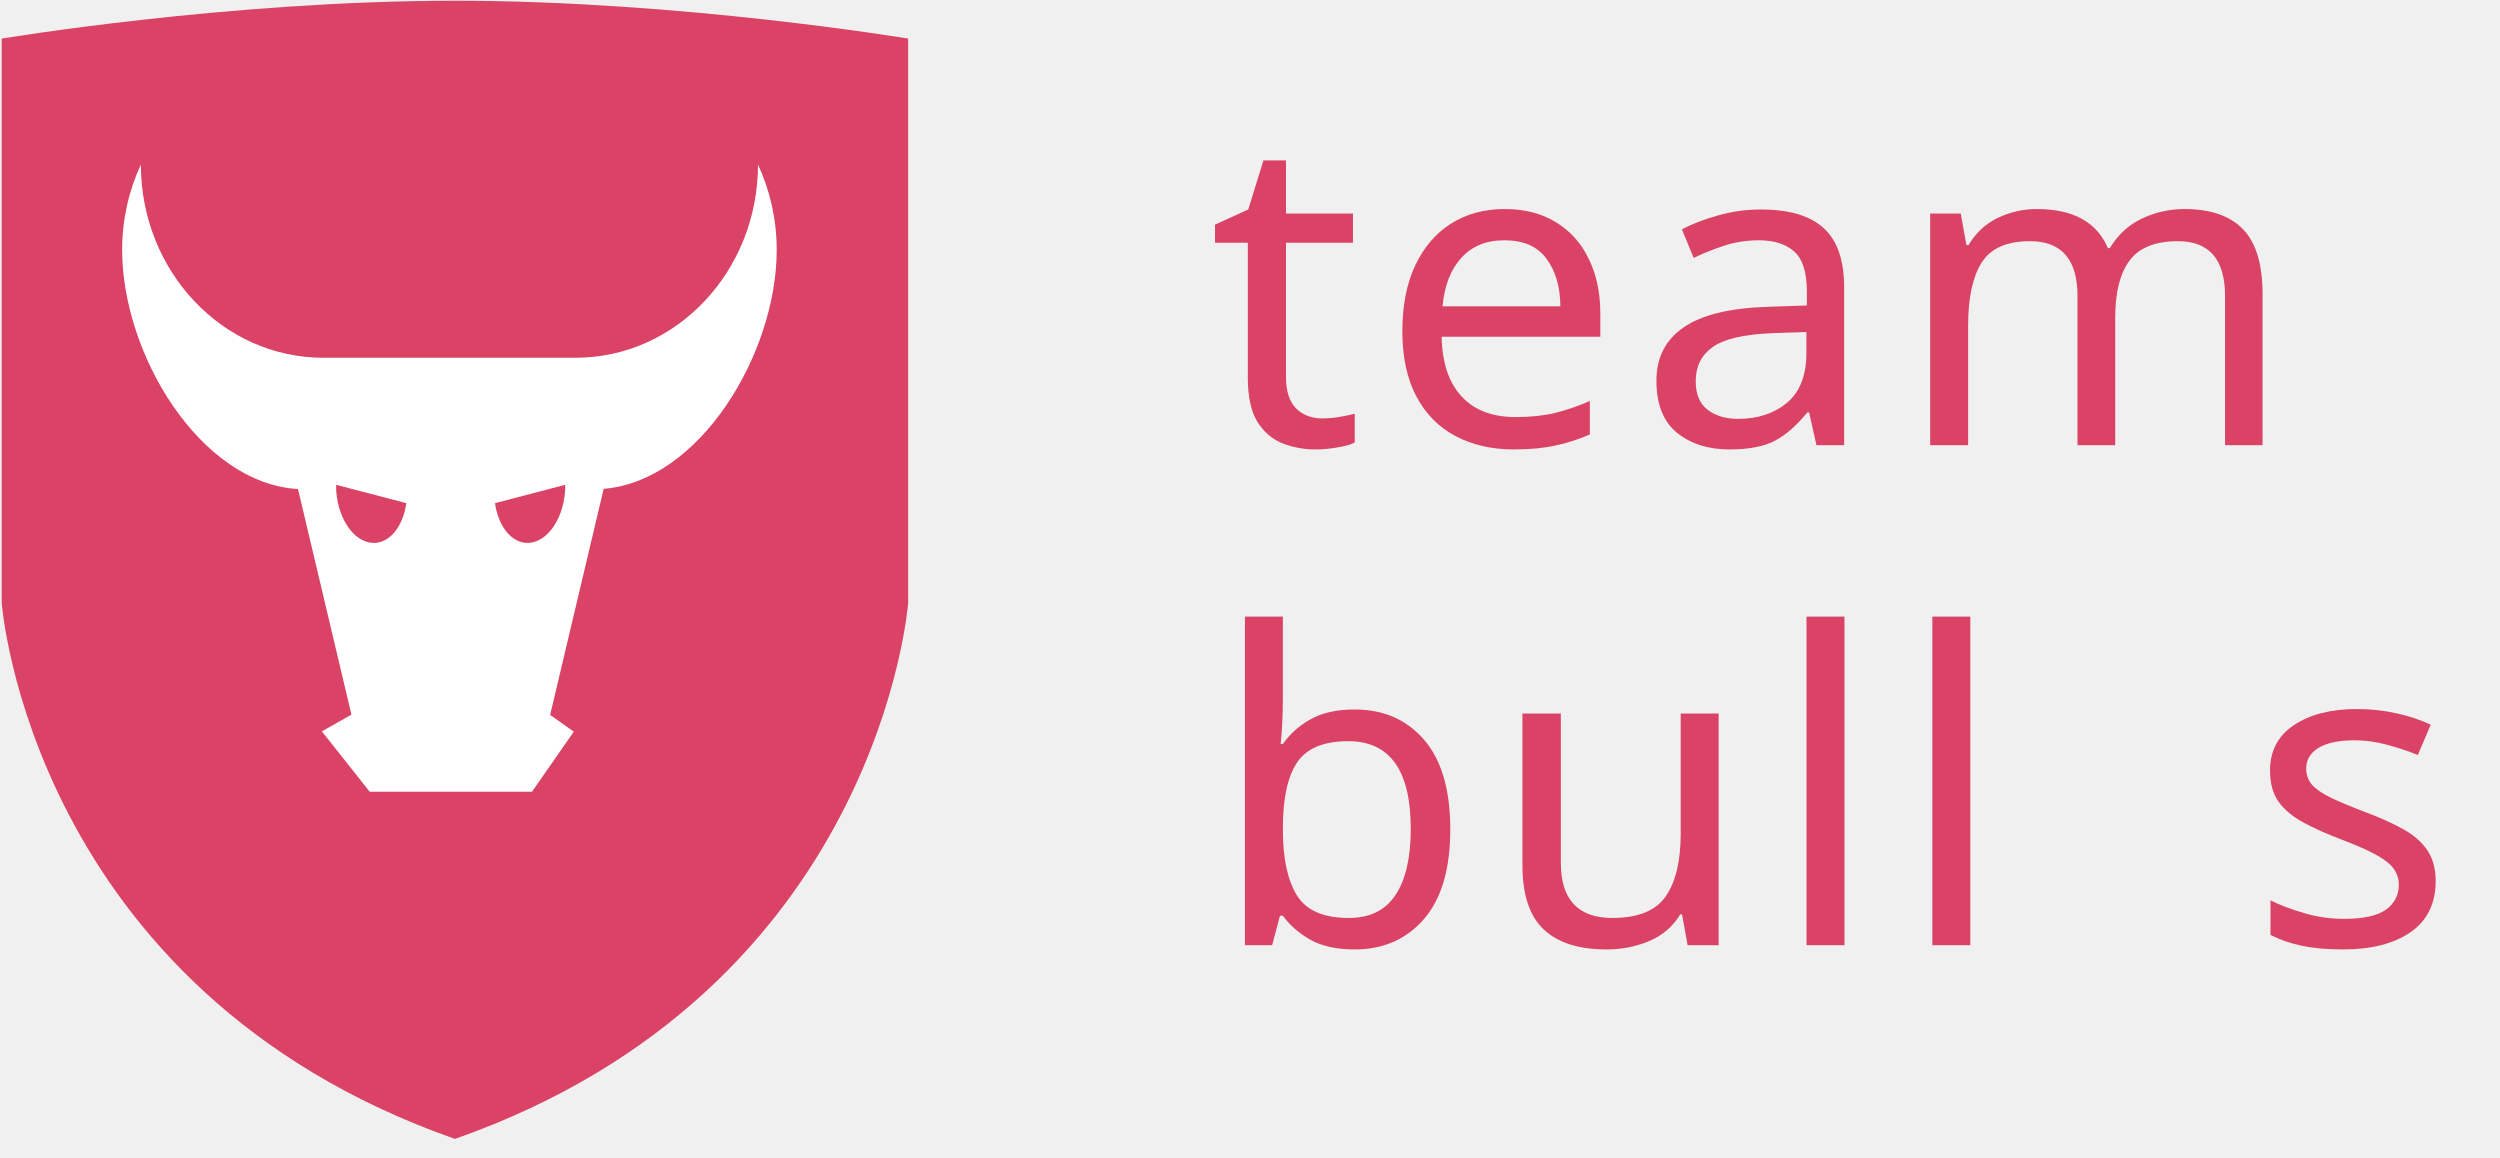
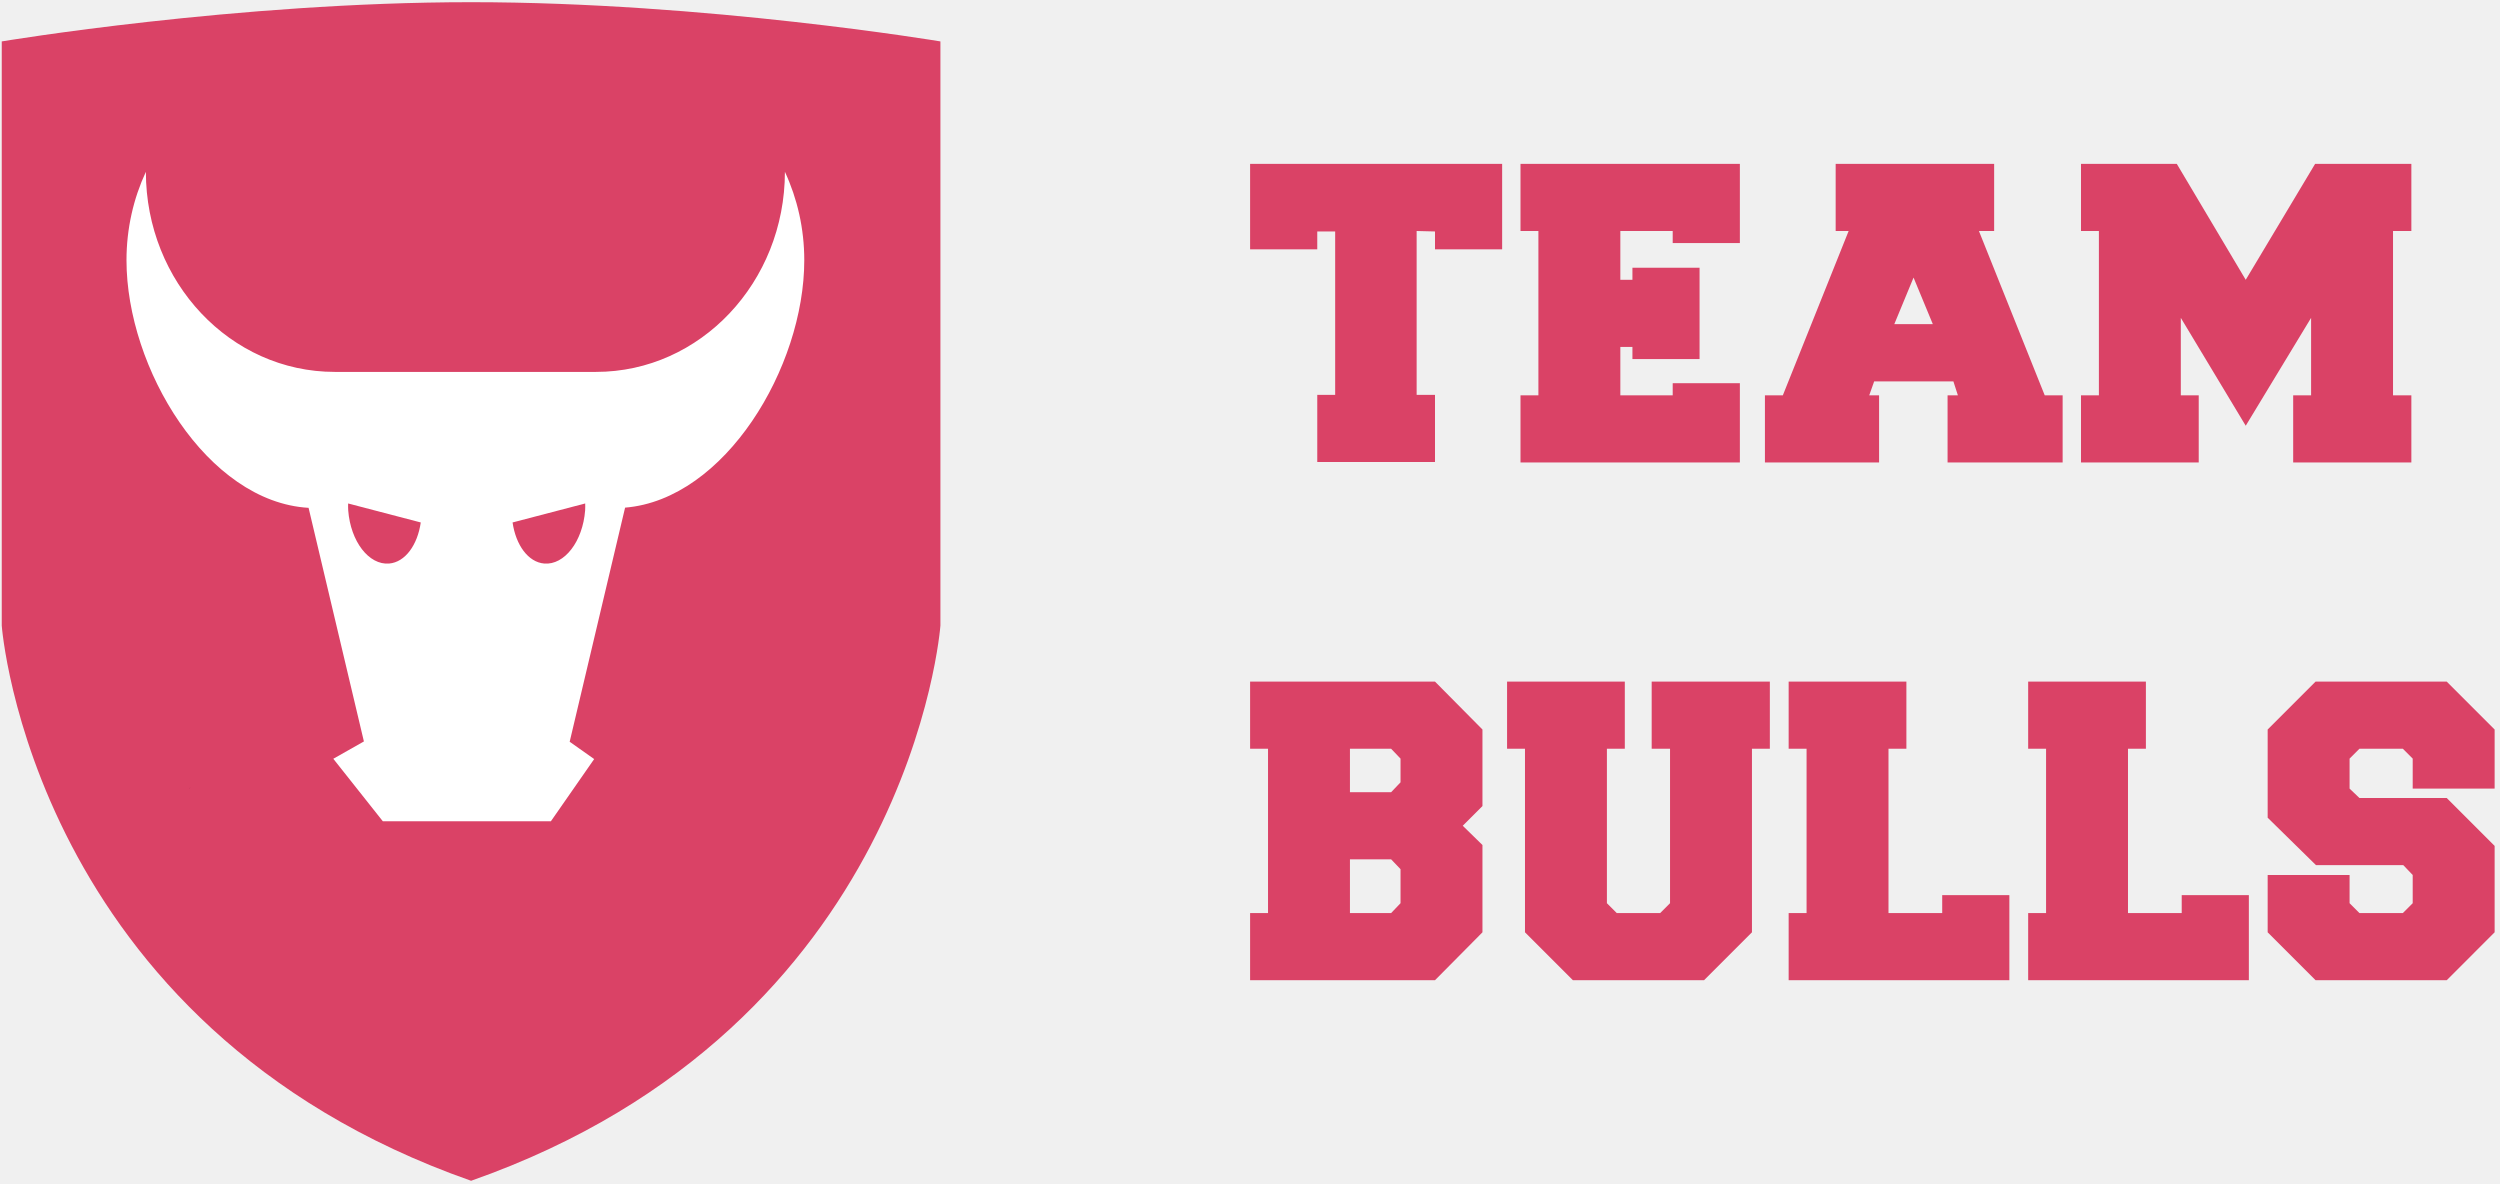
- <svg xmlns="http://www.w3.org/2000/svg" width="175px" height="81px" viewBox="0 0 175 81" version="1.1">
+ <svg xmlns="http://www.w3.org/2000/svg" width="169px" height="80px" viewBox="0 0 169 80" version="1.1">
  <defs />
-   <g id="Page-1" stroke="none" stroke-width="1" fill="none" fill-rule="evenodd">
-     <g id="logo-rood">
-       <path d="M31.845,0.051 C47.709,0.051 63.572,2.703 63.572,2.703 L63.572,42.194 C63.572,42.194 61.59,69.283 31.845,79.724 C2.1,69.279 0.118,42.194 0.118,42.194 L0.118,2.703 C0.118,2.703 15.982,0.051 31.845,0.051" id="Imported-Layers" fill="#DA4266" />
-       <g id="Imported-Layers-Copy" transform="translate(8.518857, 11.34959)">
-         <path d="M4.287,41.883 L4.287,41.891 C4.311,41.842 4.333,41.79 4.357,41.742 L4.287,41.883" id="Fill-1" fill="#000000" />
-         <path d="M45.85,6.147 C45.85,4.001 45.378,1.97 44.541,0.169 C44.538,7.64 38.82,13.694 31.771,13.694 L14.112,13.694 C7.063,13.694 1.347,7.64 1.342,0.169 C0.505,1.97 0.032,4.001 0.032,6.147 C0.032,13.458 5.503,22.49 12.341,22.883 L16.081,38.675 L14.012,39.846 L17.359,44.07 L28.722,44.07 L31.647,39.866 L29.991,38.696 L33.737,22.87 C40.487,22.319 45.85,13.387 45.85,6.147" id="Fill-2" fill="#FFFFFF" />
-         <path d="M15.02,23.051 C15.179,25.154 16.417,26.764 17.787,26.649 C18.873,26.556 19.705,25.397 19.925,23.872 L15.015,22.588 C15.014,22.742 15.008,22.893 15.02,23.051" id="Fill-3" fill="#DA4266" />
-         <path d="M26.131,23.872 C26.352,25.397 27.184,26.556 28.27,26.649 C29.639,26.764 30.877,25.154 31.037,23.051 C31.048,22.893 31.042,22.742 31.041,22.588 L26.131,23.872" id="Fill-4" fill="#DA4266" />
+   <g id="Page-2" stroke="none" stroke-width="1" fill="none" fill-rule="evenodd">
+     <g id="battle-scherm" transform="translate(-1051, -288)">
+       <g id="power-+-logo-rood" transform="translate(1051, 104)">
+         <g id="logo-rood" transform="translate(0, 184.0969)">
+           <path d="M31.845,0.051 C47.709,0.051 63.572,2.703 63.572,2.703 L63.572,42.194 C63.572,42.194 61.59,69.283 31.845,79.724 C2.1,69.279 0.118,42.194 0.118,42.194 L0.118,2.703 C0.118,2.703 15.982,0.051 31.845,0.051" id="Imported-Layers" fill="#DA4266" />
+           <g id="Imported-Layers-Copy" transform="translate(8.518857, 11.34959)">
+             <path d="M4.287,41.883 L4.287,41.891 C4.311,41.842 4.333,41.79 4.357,41.742 L4.287,41.883" id="Fill-1" fill="#000000" />
+             <path d="M45.85,6.147 C45.85,4.001 45.378,1.97 44.541,0.169 C44.538,7.64 38.82,13.694 31.771,13.694 L14.112,13.694 C7.063,13.694 1.347,7.64 1.342,0.169 C0.505,1.97 0.032,4.001 0.032,6.147 C0.032,13.458 5.503,22.49 12.341,22.883 L16.081,38.675 L14.012,39.846 L17.359,44.07 L28.722,44.07 L31.647,39.866 L29.991,38.696 L33.737,22.87 C40.487,22.319 45.85,13.387 45.85,6.147" id="Fill-2" fill="#FFFFFF" />
+             <path d="M15.02,23.051 C15.179,25.154 16.417,26.764 17.787,26.649 C18.873,26.556 19.705,25.397 19.925,23.872 L15.015,22.588 C15.014,22.742 15.008,22.893 15.02,23.051" id="Fill-3" fill="#DA4266" />
+             <path d="M26.131,23.872 C26.352,25.397 27.184,26.556 28.27,26.649 C29.639,26.764 30.877,25.154 31.037,23.051 C31.048,22.893 31.042,22.742 31.041,22.588 L26.131,23.872" id="Fill-4" fill="#DA4266" />
+           </g>
+           <path d="M101.545,16.76 L97.006,16.76 L97.006,15.55 L95.765,15.519 L95.765,26.595 L97.006,26.595 L97.006,31.135 L89.047,31.135 L89.047,26.595 L90.257,26.595 L90.257,15.55 L89.047,15.55 L89.047,16.76 L84.507,16.76 L84.507,10.98 L101.545,10.98 L101.545,16.76 Z M109.535,26.626 L113.075,26.626 L113.075,25.809 L117.615,25.809 L117.615,31.165 L102.786,31.165 L102.786,26.626 L103.996,26.626 L103.996,15.519 L102.786,15.519 L102.786,10.98 L117.615,10.98 L117.615,16.336 L113.075,16.336 L113.075,15.519 L109.535,15.519 L109.535,18.818 L110.352,18.818 L110.352,18.001 L114.891,18.001 L114.891,24.174 L110.352,24.174 L110.352,23.357 L109.535,23.357 L109.535,26.626 Z M134.804,10.98 L134.804,15.519 L133.775,15.519 L138.223,26.626 L139.434,26.626 L139.434,31.165 L131.656,31.165 L131.656,26.626 L132.352,26.626 L132.05,25.687 L126.693,25.687 L126.36,26.626 L127.026,26.626 L127.026,31.165 L119.309,31.165 L119.309,26.626 L120.52,26.626 L124.968,15.519 L124.091,15.519 L124.091,10.98 L134.804,10.98 Z M128.055,21.814 L130.658,21.814 L129.356,18.667 L128.055,21.814 Z M151.811,28.683 L147.423,21.39 L147.423,26.626 L148.634,26.626 L148.634,31.165 L140.675,31.165 L140.675,26.626 L141.885,26.626 L141.885,15.519 L140.675,15.519 L140.675,10.98 L147.151,10.98 L151.811,18.818 L156.502,10.98 L163.008,10.98 L163.008,15.519 L161.768,15.519 L161.768,26.626 L163.008,26.626 L163.008,31.165 L155.019,31.165 L155.019,26.626 L156.23,26.626 L156.23,21.39 L151.811,28.683 Z M100.214,57.026 L100.214,62.927 L97.006,66.165 L84.507,66.165 L84.507,61.626 L85.718,61.626 L85.718,50.519 L84.507,50.519 L84.507,45.98 L97.006,45.98 L100.214,49.218 L100.214,54.393 L98.882,55.724 L100.214,57.026 Z M94.676,58.66 L94.04,57.994 L91.256,57.994 L91.256,61.626 L94.04,61.626 L94.676,60.96 L94.676,58.66 Z M94.676,51.185 L94.04,50.519 L91.256,50.519 L91.256,53.455 L94.04,53.455 L94.676,52.789 L94.676,51.185 Z M118.432,62.927 L115.194,66.165 L106.327,66.165 L103.089,62.927 L103.089,50.519 L101.878,50.519 L101.878,45.98 L109.837,45.98 L109.837,50.519 L108.627,50.519 L108.627,60.96 L109.292,61.626 L112.228,61.626 L112.894,60.96 L112.894,50.519 L111.653,50.519 L111.653,45.98 L119.642,45.98 L119.642,50.519 L118.432,50.519 L118.432,62.927 Z M127.662,50.519 L127.662,61.626 L131.293,61.626 L131.293,60.415 L135.833,60.415 L135.833,66.165 L120.913,66.165 L120.913,61.626 L122.124,61.626 L122.124,50.519 L120.913,50.519 L120.913,45.98 L128.872,45.98 L128.872,50.519 L127.662,50.519 Z M143.852,50.519 L143.852,61.626 L147.484,61.626 L147.484,60.415 L152.023,60.415 L152.023,66.165 L137.104,66.165 L137.104,61.626 L138.314,61.626 L138.314,50.519 L137.104,50.519 L137.104,45.98 L145.063,45.98 L145.063,50.519 L143.852,50.519 Z M162.464,58.388 L156.562,58.388 L153.294,55.18 L153.294,49.218 L156.532,45.98 L165.399,45.98 L168.637,49.218 L168.637,53.213 L163.099,53.213 L163.099,51.185 L162.433,50.519 L159.498,50.519 L158.832,51.185 L158.832,53.213 L159.498,53.848 L165.399,53.848 L168.637,57.086 L168.637,62.927 L165.399,66.165 L156.532,66.165 L153.294,62.927 L153.294,59.053 L158.832,59.053 L158.832,60.96 L159.498,61.626 L162.433,61.626 L163.099,60.96 L163.099,59.053 L162.464,58.388 Z" id="team" fill="#DA4266" />
+         </g>
      </g>
-       <text id="team" font-family="Freshman" font-size="30.262" font-weight="normal" line-spacing="35" letter-spacing="1" fill="#DA4266">
-         <tspan x="84.568" y="31.165">team</tspan>
-         <tspan x="84.568" y="66.165">bull</tspan>
-         <tspan x="157.355" y="66.165">s</tspan>
-       </text>
    </g>
  </g>
</svg>
